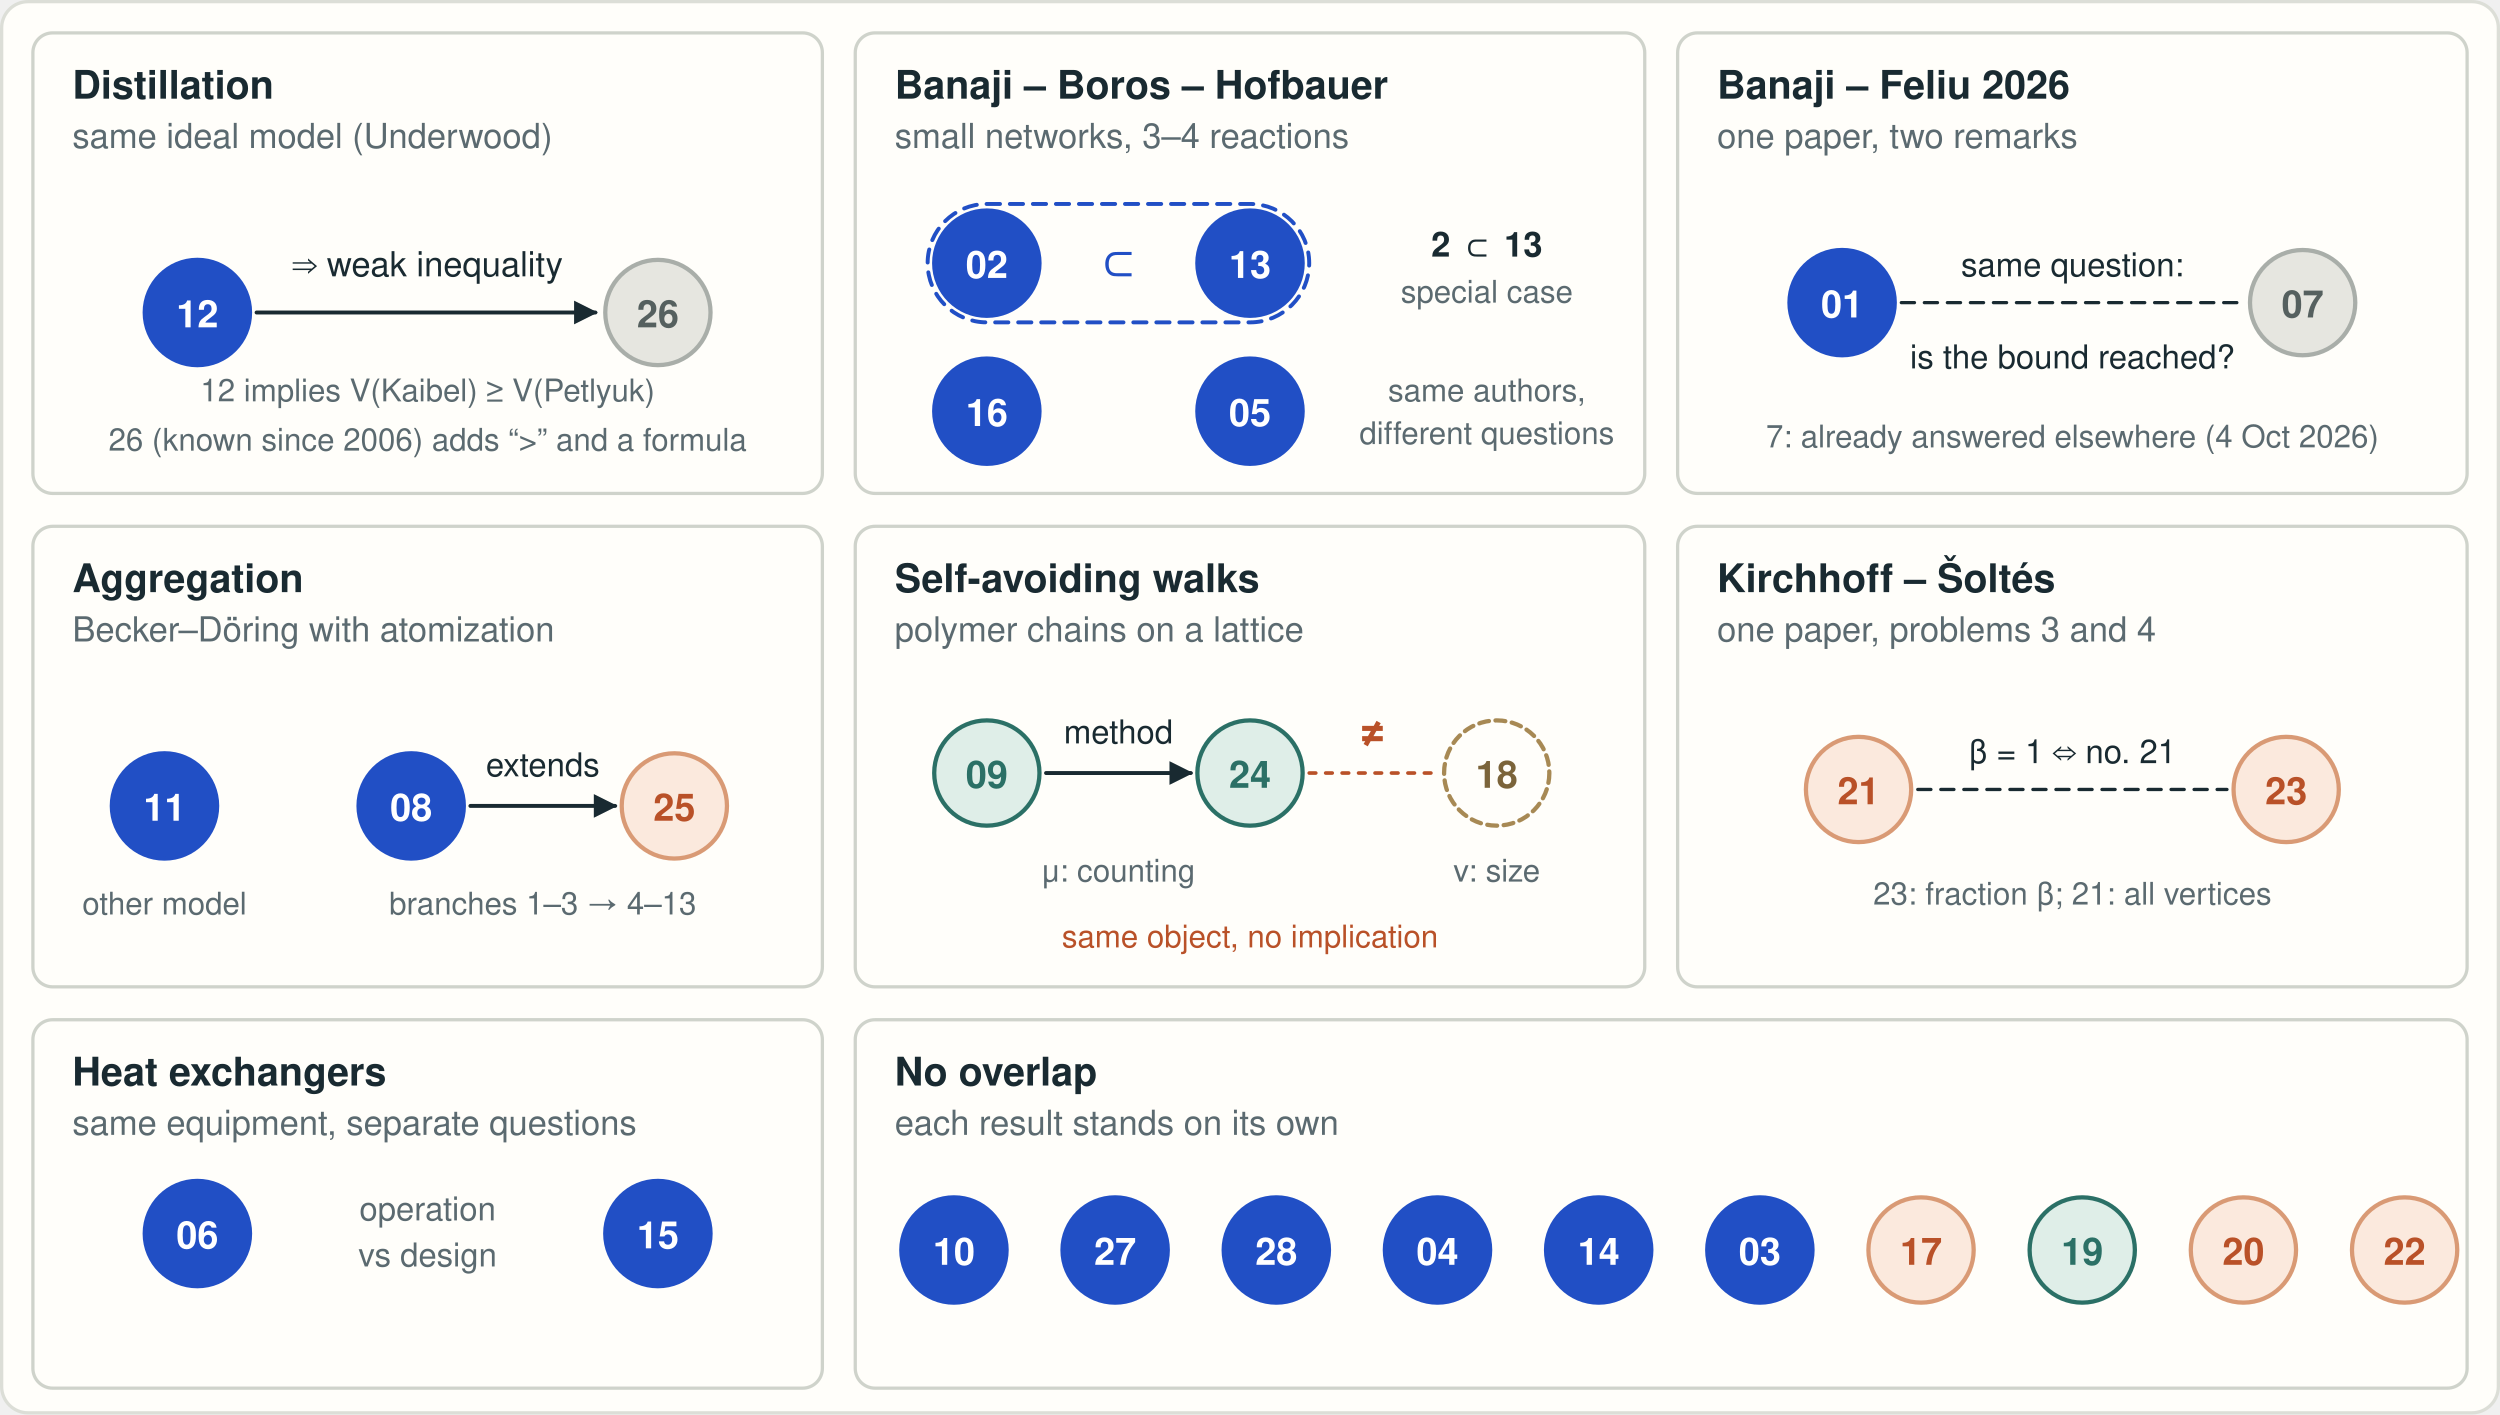
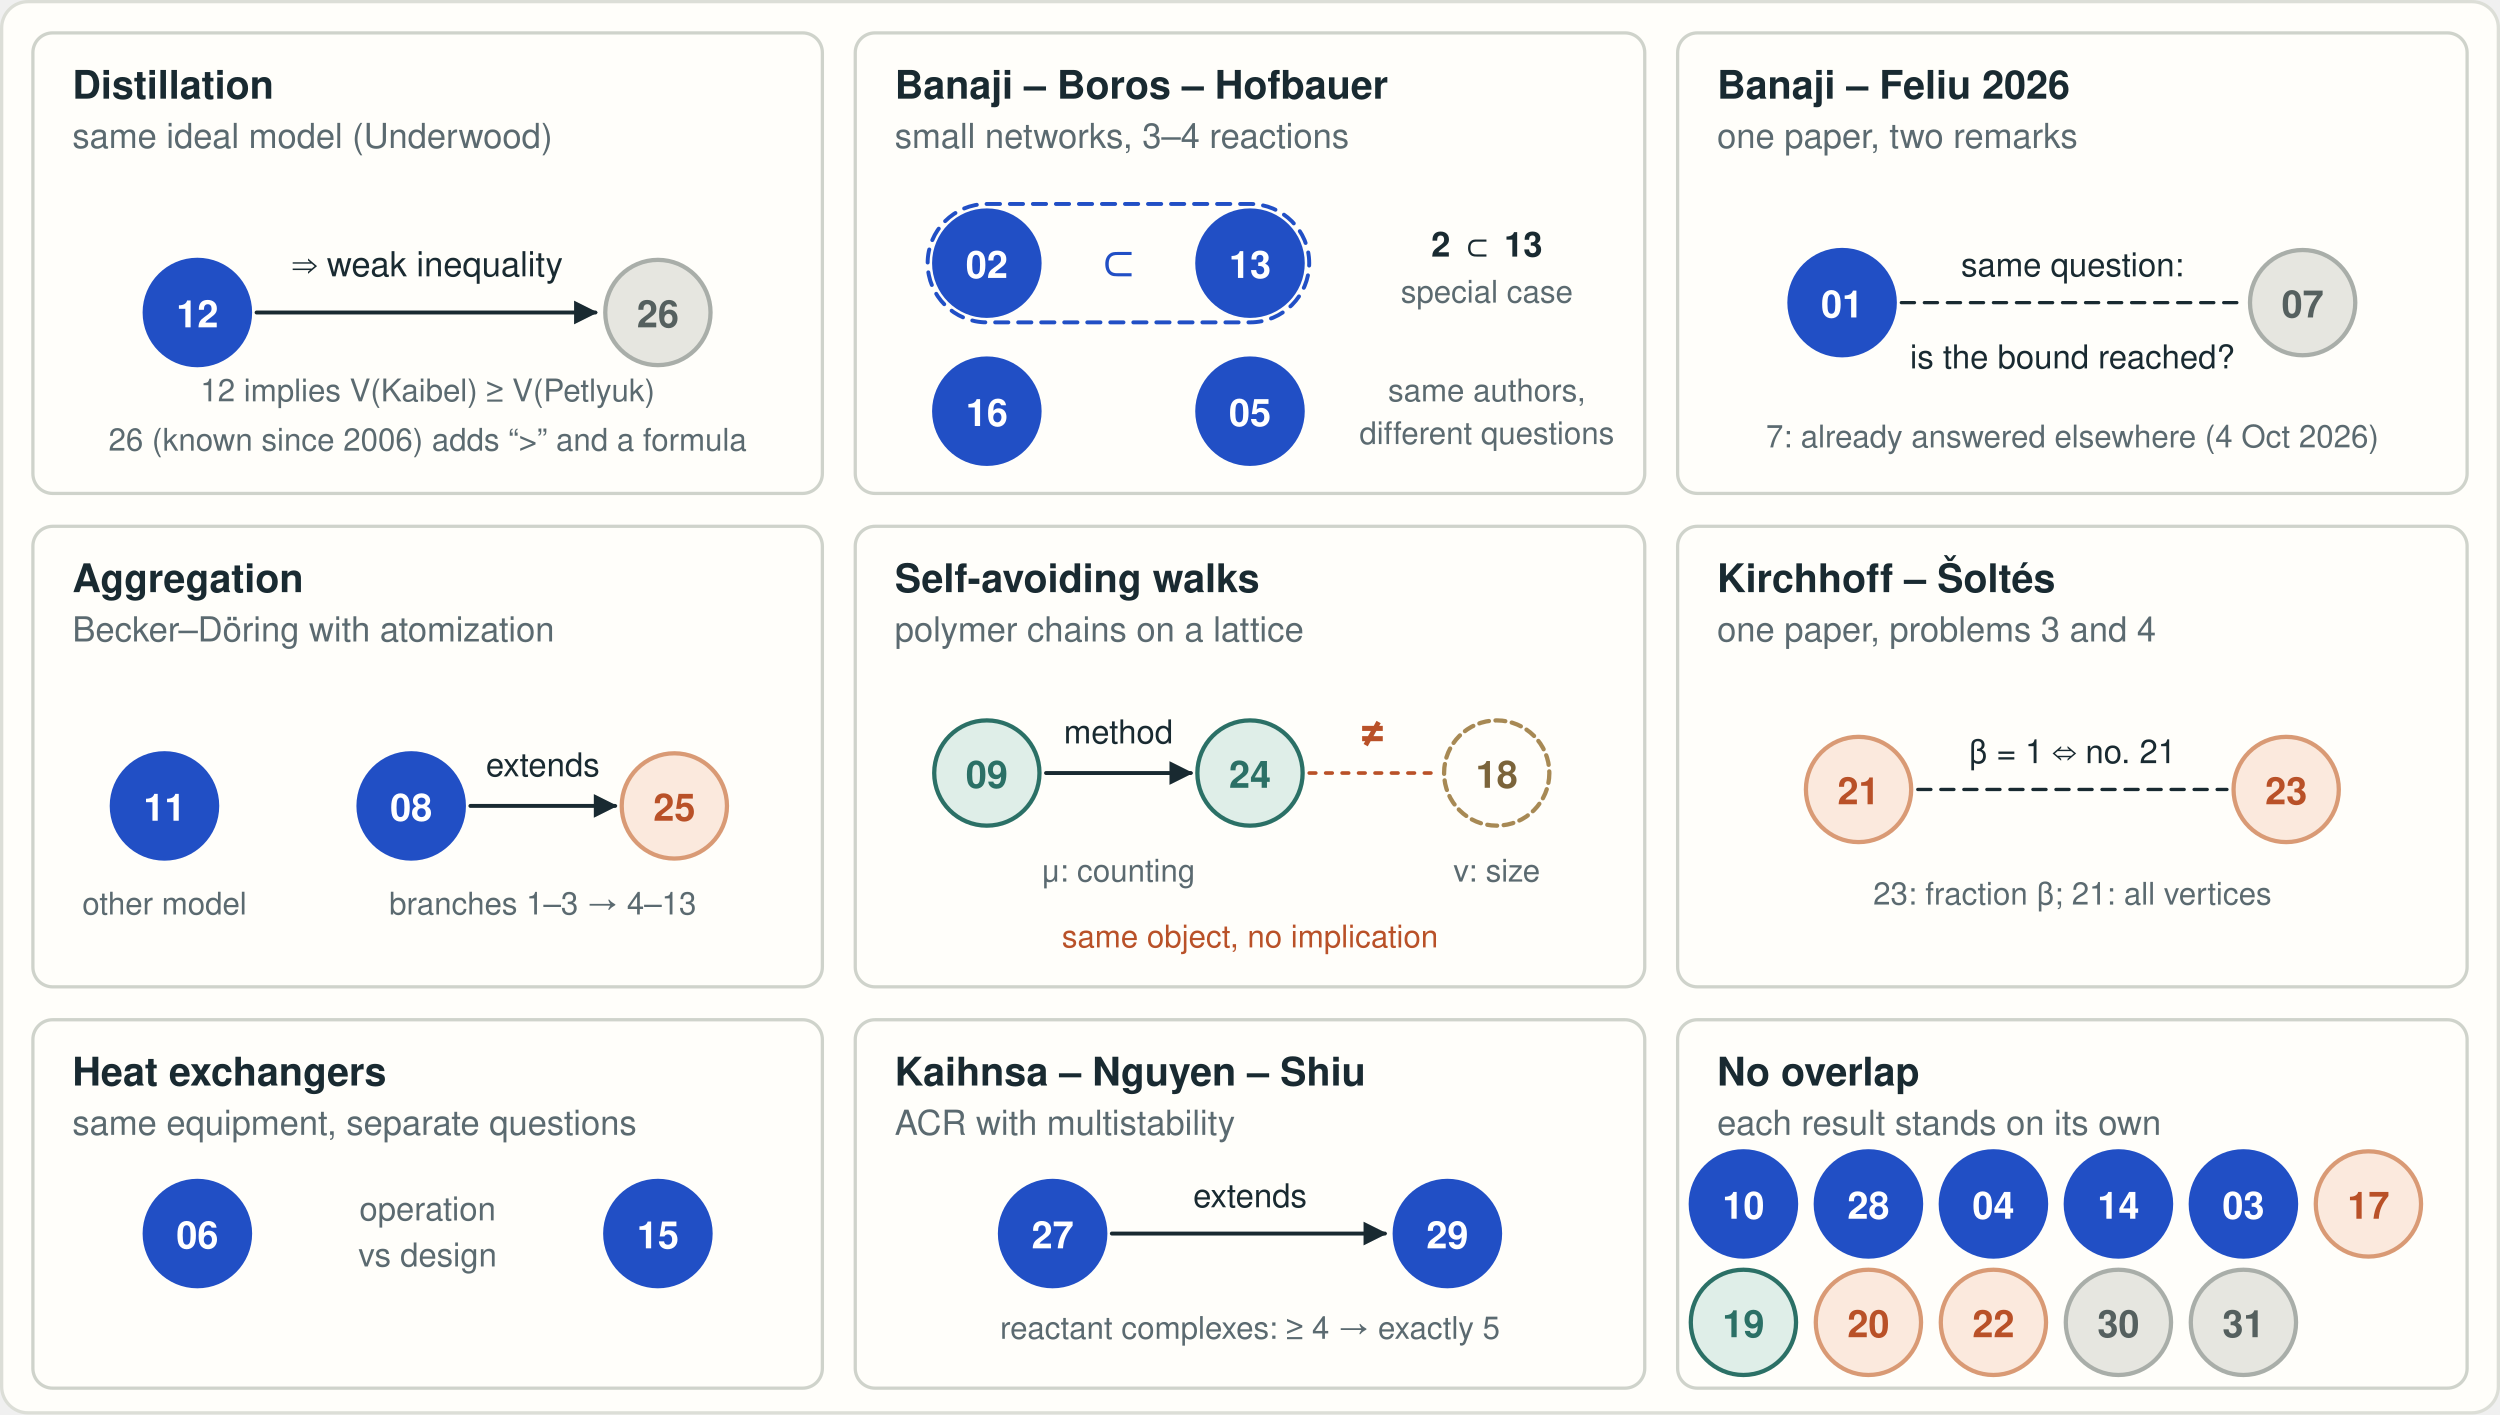
- <svg xmlns="http://www.w3.org/2000/svg" width="760" height="430" font-family="DM Sans, Helvetica Neue, Helvetica, Arial, sans-serif" viewBox="0 0 760 430" role="img" aria-label="Map of overlaps between the 28 results: inclusions, extensions and shared sources" font-size="12" fill="none" stroke-linecap="round" stroke-linejoin="round">
+ <svg xmlns="http://www.w3.org/2000/svg" width="760" height="430" font-family="DM Sans, Helvetica Neue, Helvetica, Arial, sans-serif" viewBox="0 0 760 430" role="img" aria-label="Map of overlaps between the 31 results: inclusions, extensions and shared sources" font-size="12" fill="none" stroke-linecap="round" stroke-linejoin="round">
  <rect x="0.5" y="0.5" width="759.0" height="429.0" rx="8" fill="#fffefa" stroke="#dcded7" />
  <defs>
    <marker id="ovA" viewBox="0 0 10 10" refX="9" refY="5" markerWidth="6" markerHeight="6" orient="auto-start-reverse">
      <path d="M0 0 10 5 0 10z" fill="#192a31" />
    </marker>
  </defs>
  <rect x="10.0" y="10.0" width="240.0" height="140.0" rx="6" stroke="#cfd3cb" fill="#fffefa" stroke-width="1" />
  <text x="22.0" y="30.0" font-size="12" fill="#192a31" text-anchor="start" font-weight="600">Distillation</text>
  <text x="22.0" y="45.0" font-size="10.5" fill="#5b6a70" text-anchor="start">same ideal model (Underwood)</text>
  <circle cx="60.0" cy="95.0" r="16" stroke="#214fc5" fill="#214fc5" stroke-width="1.3" />
  <text x="60.0" y="99.5" font-size="11.5" fill="#fff" text-anchor="middle" font-weight="700">12</text>
  <circle cx="200.0" cy="95.0" r="16" stroke="#a9aea9" fill="#e6e6e0" stroke-width="1.3" />
  <text x="200.0" y="99.5" font-size="11.5" fill="#55605f" text-anchor="middle" font-weight="700">26</text>
  <line x1="78.0" y1="95.0" x2="181.0" y2="95.0" stroke="#192a31" stroke-width="1.2" marker-end="url(#ovA)" />
  <text x="130.0" y="84.0" font-size="10.5" fill="#192a31" text-anchor="middle">⇒ weak inequality</text>
  <text x="130.0" y="122.0" font-size="9.5" fill="#5b6a70" text-anchor="middle">12 implies V(Kaibel) ≥ V(Petlyuk)</text>
  <text x="130.0" y="137.0" font-size="9.5" fill="#5b6a70" text-anchor="middle">26 (known since 2006) adds “&gt;” and a formula</text>
  <rect x="260.0" y="10.0" width="240.0" height="140.0" rx="6" stroke="#cfd3cb" fill="#fffefa" stroke-width="1" />
  <text x="272.0" y="30.0" font-size="12" fill="#192a31" text-anchor="start" font-weight="600">Banaji – Boros – Hofbauer</text>
  <text x="272.0" y="45.0" font-size="10.5" fill="#5b6a70" text-anchor="start">small networks, 3–4 reactions</text>
  <circle cx="300.0" cy="80.0" r="16" stroke="#214fc5" fill="#214fc5" stroke-width="1.3" />
  <text x="300.0" y="84.5" font-size="11.5" fill="#fff" text-anchor="middle" font-weight="700">02</text>
  <circle cx="380.0" cy="80.0" r="16" stroke="#214fc5" fill="#214fc5" stroke-width="1.3" />
  <text x="380.0" y="84.5" font-size="11.5" fill="#fff" text-anchor="middle" font-weight="700">13</text>
  <circle cx="300.0" cy="125.0" r="16" stroke="#214fc5" fill="#214fc5" stroke-width="1.3" />
  <text x="300.0" y="129.5" font-size="11.5" fill="#fff" text-anchor="middle" font-weight="700">16</text>
  <circle cx="380.0" cy="125.0" r="16" stroke="#214fc5" fill="#214fc5" stroke-width="1.3" />
  <text x="380.0" y="129.5" font-size="11.5" fill="#fff" text-anchor="middle" font-weight="700">05</text>
  <rect x="282.0" y="62.0" width="116.0" height="36.0" rx="18" stroke="#214fc5" fill="none" stroke-width="1.2" stroke-dasharray="4 3" />
  <text x="340.0" y="84.0" font-size="15" fill="#214fc5" text-anchor="middle" font-weight="700">⊂</text>
  <text x="452.0" y="78.0" font-size="10.5" fill="#192a31" text-anchor="middle" font-weight="600">2 ⊂ 13</text>
  <text x="452.0" y="92.0" font-size="9.5" fill="#5b6a70" text-anchor="middle">special case</text>
  <text x="452.0" y="122.0" font-size="9.5" fill="#5b6a70" text-anchor="middle">same authors,</text>
  <text x="452.0" y="135.0" font-size="9.5" fill="#5b6a70" text-anchor="middle">different questions</text>
  <rect x="510.0" y="10.0" width="240.0" height="140.0" rx="6" stroke="#cfd3cb" fill="#fffefa" stroke-width="1" />
  <text x="522.0" y="30.0" font-size="12" fill="#192a31" text-anchor="start" font-weight="600">Banaji – Feliu 2026</text>
  <text x="522.0" y="45.0" font-size="10.5" fill="#5b6a70" text-anchor="start">one paper, two remarks</text>
  <circle cx="560.0" cy="92.0" r="16" stroke="#214fc5" fill="#214fc5" stroke-width="1.3" />
  <text x="560.0" y="96.5" font-size="11.5" fill="#fff" text-anchor="middle" font-weight="700">01</text>
  <circle cx="700.0" cy="92.0" r="16" stroke="#a9aea9" fill="#e6e6e0" stroke-width="1.3" />
  <text x="700.0" y="96.5" font-size="11.5" fill="#55605f" text-anchor="middle" font-weight="700">07</text>
  <line x1="578.0" y1="92.0" x2="682.0" y2="92.0" stroke="#192a31" stroke-width="1" stroke-dasharray="4 3" />
  <text x="630.0" y="84.0" font-size="10" fill="#192a31" text-anchor="middle">same question:</text>
  <text x="630.0" y="112.0" font-size="10" fill="#192a31" text-anchor="middle">is the bound reached?</text>
  <text x="630.0" y="136.0" font-size="9.5" fill="#5b6a70" text-anchor="middle">7: already answered elsewhere (4 Oct 2026)</text>
  <rect x="10.0" y="160.0" width="240.0" height="140.0" rx="6" stroke="#cfd3cb" fill="#fffefa" stroke-width="1" />
  <text x="22.0" y="180.0" font-size="12" fill="#192a31" text-anchor="start" font-weight="600">Aggregation</text>
  <text x="22.0" y="195.0" font-size="10.5" fill="#5b6a70" text-anchor="start">Becker–Döring with atomization</text>
  <circle cx="50.0" cy="245.0" r="16" stroke="#214fc5" fill="#214fc5" stroke-width="1.3" />
  <text x="50.0" y="249.5" font-size="11.5" fill="#fff" text-anchor="middle" font-weight="700">11</text>
  <circle cx="125.0" cy="245.0" r="16" stroke="#214fc5" fill="#214fc5" stroke-width="1.3" />
  <text x="125.0" y="249.5" font-size="11.5" fill="#fff" text-anchor="middle" font-weight="700">08</text>
  <circle cx="205.0" cy="245.0" r="16" stroke="#d99a75" fill="#fbe9dd" stroke-width="1.3" />
  <text x="205.0" y="249.5" font-size="11.5" fill="#b95128" text-anchor="middle" font-weight="700">25</text>
  <line x1="143.0" y1="245.0" x2="187.0" y2="245.0" stroke="#192a31" stroke-width="1.2" marker-end="url(#ovA)" />
  <text x="165.0" y="236.0" font-size="10" fill="#192a31" text-anchor="middle">extends</text>
  <text x="165.0" y="278.0" font-size="9.5" fill="#5b6a70" text-anchor="middle">branches 1–3 → 4–13</text>
  <text x="50.0" y="278.0" font-size="9.5" fill="#5b6a70" text-anchor="middle">other model</text>
  <rect x="260.0" y="160.0" width="240.0" height="140.0" rx="6" stroke="#cfd3cb" fill="#fffefa" stroke-width="1" />
  <text x="272.0" y="180.0" font-size="12" fill="#192a31" text-anchor="start" font-weight="600">Self-avoiding walks</text>
  <text x="272.0" y="195.0" font-size="10.5" fill="#5b6a70" text-anchor="start">polymer chains on a lattice</text>
  <circle cx="300.0" cy="235.0" r="16" stroke="#2b7066" fill="#dfeee8" stroke-width="1.3" />
  <text x="300.0" y="239.5" font-size="11.5" fill="#2b7066" text-anchor="middle" font-weight="700">09</text>
  <circle cx="380.0" cy="235.0" r="16" stroke="#2b7066" fill="#dfeee8" stroke-width="1.3" />
  <text x="380.0" y="239.5" font-size="11.5" fill="#2b7066" text-anchor="middle" font-weight="700">24</text>
  <circle cx="455.0" cy="235.0" r="16" stroke="#a78954" fill="#fffefa" stroke-width="1.3" stroke-dasharray="3 2" />
  <text x="455.0" y="239.5" font-size="11.5" fill="#7b643a" text-anchor="middle" font-weight="700">18</text>
  <line x1="318.0" y1="235.0" x2="362.0" y2="235.0" stroke="#192a31" stroke-width="1.2" marker-end="url(#ovA)" />
  <text x="340.0" y="226.0" font-size="10" fill="#192a31" text-anchor="middle">method</text>
  <line x1="398.0" y1="235.0" x2="437.0" y2="235.0" stroke="#b95128" stroke-width="1.1" stroke-dasharray="2 3" />
  <text x="417.0" y="226.0" font-size="13" fill="#b95128" text-anchor="middle" font-weight="700">≠</text>
  <text x="340.0" y="268.0" font-size="9.5" fill="#5b6a70" text-anchor="middle">μ: counting</text>
  <text x="455.0" y="268.0" font-size="9.5" fill="#5b6a70" text-anchor="middle">ν: size</text>
  <text x="380.0" y="288.0" font-size="9.5" fill="#b95128" text-anchor="middle">same object, no implication</text>
  <rect x="510.0" y="160.0" width="240.0" height="140.0" rx="6" stroke="#cfd3cb" fill="#fffefa" stroke-width="1" />
  <text x="522.0" y="180.0" font-size="12" fill="#192a31" text-anchor="start" font-weight="600">Kirchhoff – Šoltés</text>
  <text x="522.0" y="195.0" font-size="10.5" fill="#5b6a70" text-anchor="start">one paper, problems 3 and 4</text>
  <circle cx="565.0" cy="240.0" r="16" stroke="#d99a75" fill="#fbe9dd" stroke-width="1.3" />
  <text x="565.0" y="244.5" font-size="11.5" fill="#b95128" text-anchor="middle" font-weight="700">21</text>
  <circle cx="695.0" cy="240.0" r="16" stroke="#d99a75" fill="#fbe9dd" stroke-width="1.3" />
  <text x="695.0" y="244.5" font-size="11.5" fill="#b95128" text-anchor="middle" font-weight="700">23</text>
  <line x1="583.0" y1="240.0" x2="677.0" y2="240.0" stroke="#192a31" stroke-width="1" stroke-dasharray="4 3" />
  <text x="630.0" y="232.0" font-size="10" fill="#192a31" text-anchor="middle">β = 1 ⇔ no. 21</text>
  <text x="630.0" y="275.0" font-size="9.5" fill="#5b6a70" text-anchor="middle">23: fraction β; 21: all vertices</text>
  <rect x="10.0" y="310.0" width="240.0" height="112.0" rx="6" stroke="#cfd3cb" fill="#fffefa" stroke-width="1" />
  <text x="22.0" y="330.0" font-size="12" fill="#192a31" text-anchor="start" font-weight="600">Heat exchangers</text>
  <text x="22.0" y="345.0" font-size="10.5" fill="#5b6a70" text-anchor="start">same equipment, separate questions</text>
  <circle cx="60.0" cy="375.0" r="16" stroke="#214fc5" fill="#214fc5" stroke-width="1.3" />
  <text x="60.0" y="379.5" font-size="11.5" fill="#fff" text-anchor="middle" font-weight="700">06</text>
  <circle cx="200.0" cy="375.0" r="16" stroke="#214fc5" fill="#214fc5" stroke-width="1.3" />
  <text x="200.0" y="379.5" font-size="11.5" fill="#fff" text-anchor="middle" font-weight="700">15</text>
  <text x="130.0" y="371.0" font-size="10" fill="#5b6a70" text-anchor="middle">operation</text>
  <text x="130.0" y="385.0" font-size="10" fill="#5b6a70" text-anchor="middle">vs design</text>
-   <rect x="260.0" y="310.0" width="490.0" height="112.0" rx="6" stroke="#cfd3cb" fill="#fffefa" stroke-width="1" />
-   <text x="272.0" y="330.0" font-size="12" fill="#192a31" text-anchor="start" font-weight="600">No overlap</text>
-   <text x="272.0" y="345.0" font-size="10.5" fill="#5b6a70" text-anchor="start">each result stands on its own</text>
-   <circle cx="290.0" cy="380.0" r="16" stroke="#214fc5" fill="#214fc5" stroke-width="1.3" />
-   <text x="290.0" y="384.5" font-size="11.5" fill="#fff" text-anchor="middle" font-weight="700">10</text>
-   <circle cx="339.0" cy="380.0" r="16" stroke="#214fc5" fill="#214fc5" stroke-width="1.3" />
-   <text x="339.0" y="384.5" font-size="11.5" fill="#fff" text-anchor="middle" font-weight="700">27</text>
-   <circle cx="388.0" cy="380.0" r="16" stroke="#214fc5" fill="#214fc5" stroke-width="1.3" />
-   <text x="388.0" y="384.5" font-size="11.5" fill="#fff" text-anchor="middle" font-weight="700">28</text>
-   <circle cx="437.0" cy="380.0" r="16" stroke="#214fc5" fill="#214fc5" stroke-width="1.3" />
-   <text x="437.0" y="384.5" font-size="11.5" fill="#fff" text-anchor="middle" font-weight="700">04</text>
-   <circle cx="486.0" cy="380.0" r="16" stroke="#214fc5" fill="#214fc5" stroke-width="1.3" />
-   <text x="486.0" y="384.5" font-size="11.5" fill="#fff" text-anchor="middle" font-weight="700">14</text>
-   <circle cx="535.0" cy="380.0" r="16" stroke="#214fc5" fill="#214fc5" stroke-width="1.3" />
-   <text x="535.0" y="384.5" font-size="11.5" fill="#fff" text-anchor="middle" font-weight="700">03</text>
-   <circle cx="584.0" cy="380.0" r="16" stroke="#d99a75" fill="#fbe9dd" stroke-width="1.3" />
-   <text x="584.0" y="384.5" font-size="11.5" fill="#b95128" text-anchor="middle" font-weight="700">17</text>
-   <circle cx="633.0" cy="380.0" r="16" stroke="#2b7066" fill="#dfeee8" stroke-width="1.3" />
-   <text x="633.0" y="384.5" font-size="11.5" fill="#2b7066" text-anchor="middle" font-weight="700">19</text>
-   <circle cx="682.0" cy="380.0" r="16" stroke="#d99a75" fill="#fbe9dd" stroke-width="1.3" />
-   <text x="682.0" y="384.5" font-size="11.5" fill="#b95128" text-anchor="middle" font-weight="700">20</text>
-   <circle cx="731.0" cy="380.0" r="16" stroke="#d99a75" fill="#fbe9dd" stroke-width="1.3" />
-   <text x="731.0" y="384.5" font-size="11.5" fill="#b95128" text-anchor="middle" font-weight="700">22</text>
+   <rect x="260.0" y="310.0" width="240.0" height="112.0" rx="6" stroke="#cfd3cb" fill="#fffefa" stroke-width="1" />
+   <text x="272.0" y="330.0" font-size="12" fill="#192a31" text-anchor="start" font-weight="600">Kaihnsa – Nguyen – Shiu</text>
+   <text x="272.0" y="345.0" font-size="10.5" fill="#5b6a70" text-anchor="start">ACR with multistability</text>
+   <circle cx="320.0" cy="375.0" r="16" stroke="#214fc5" fill="#214fc5" stroke-width="1.3" />
+   <text x="320.0" y="379.5" font-size="11.5" fill="#fff" text-anchor="middle" font-weight="700">27</text>
+   <circle cx="440.0" cy="375.0" r="16" stroke="#214fc5" fill="#214fc5" stroke-width="1.3" />
+   <text x="440.0" y="379.5" font-size="11.5" fill="#fff" text-anchor="middle" font-weight="700">29</text>
+   <line x1="338.0" y1="375.0" x2="421.0" y2="375.0" stroke="#192a31" stroke-width="1.2" marker-end="url(#ovA)" />
+   <text x="380.0" y="367.0" font-size="10" fill="#192a31" text-anchor="middle">extends</text>
+   <text x="380.0" y="407.0" font-size="9.5" fill="#5b6a70" text-anchor="middle">reactant complexes: ≥ 4 → exactly 5</text>
+   <rect x="510.0" y="310.0" width="240.0" height="112.0" rx="6" stroke="#cfd3cb" fill="#fffefa" stroke-width="1" />
+   <text x="522.0" y="330.0" font-size="12" fill="#192a31" text-anchor="start" font-weight="600">No overlap</text>
+   <text x="522.0" y="345.0" font-size="10.5" fill="#5b6a70" text-anchor="start">each result stands on its own</text>
+   <circle cx="530.0" cy="366.0" r="16" stroke="#214fc5" fill="#214fc5" stroke-width="1.3" />
+   <text x="530.0" y="370.5" font-size="11.5" fill="#fff" text-anchor="middle" font-weight="700">10</text>
+   <circle cx="568.0" cy="366.0" r="16" stroke="#214fc5" fill="#214fc5" stroke-width="1.3" />
+   <text x="568.0" y="370.5" font-size="11.5" fill="#fff" text-anchor="middle" font-weight="700">28</text>
+   <circle cx="606.0" cy="366.0" r="16" stroke="#214fc5" fill="#214fc5" stroke-width="1.3" />
+   <text x="606.0" y="370.5" font-size="11.5" fill="#fff" text-anchor="middle" font-weight="700">04</text>
+   <circle cx="644.0" cy="366.0" r="16" stroke="#214fc5" fill="#214fc5" stroke-width="1.3" />
+   <text x="644.0" y="370.5" font-size="11.5" fill="#fff" text-anchor="middle" font-weight="700">14</text>
+   <circle cx="682.0" cy="366.0" r="16" stroke="#214fc5" fill="#214fc5" stroke-width="1.3" />
+   <text x="682.0" y="370.5" font-size="11.5" fill="#fff" text-anchor="middle" font-weight="700">03</text>
+   <circle cx="720.0" cy="366.0" r="16" stroke="#d99a75" fill="#fbe9dd" stroke-width="1.3" />
+   <text x="720.0" y="370.5" font-size="11.5" fill="#b95128" text-anchor="middle" font-weight="700">17</text>
+   <circle cx="530.0" cy="402.0" r="16" stroke="#2b7066" fill="#dfeee8" stroke-width="1.3" />
+   <text x="530.0" y="406.5" font-size="11.5" fill="#2b7066" text-anchor="middle" font-weight="700">19</text>
+   <circle cx="568.0" cy="402.0" r="16" stroke="#d99a75" fill="#fbe9dd" stroke-width="1.3" />
+   <text x="568.0" y="406.5" font-size="11.5" fill="#b95128" text-anchor="middle" font-weight="700">20</text>
+   <circle cx="606.0" cy="402.0" r="16" stroke="#d99a75" fill="#fbe9dd" stroke-width="1.3" />
+   <text x="606.0" y="406.5" font-size="11.5" fill="#b95128" text-anchor="middle" font-weight="700">22</text>
+   <circle cx="644.0" cy="402.0" r="16" stroke="#a9aea9" fill="#e6e6e0" stroke-width="1.3" />
+   <text x="644.0" y="406.5" font-size="11.5" fill="#55605f" text-anchor="middle" font-weight="700">30</text>
+   <circle cx="682.0" cy="402.0" r="16" stroke="#a9aea9" fill="#e6e6e0" stroke-width="1.3" />
+   <text x="682.0" y="406.5" font-size="11.5" fill="#55605f" text-anchor="middle" font-weight="700">31</text>
</svg>
